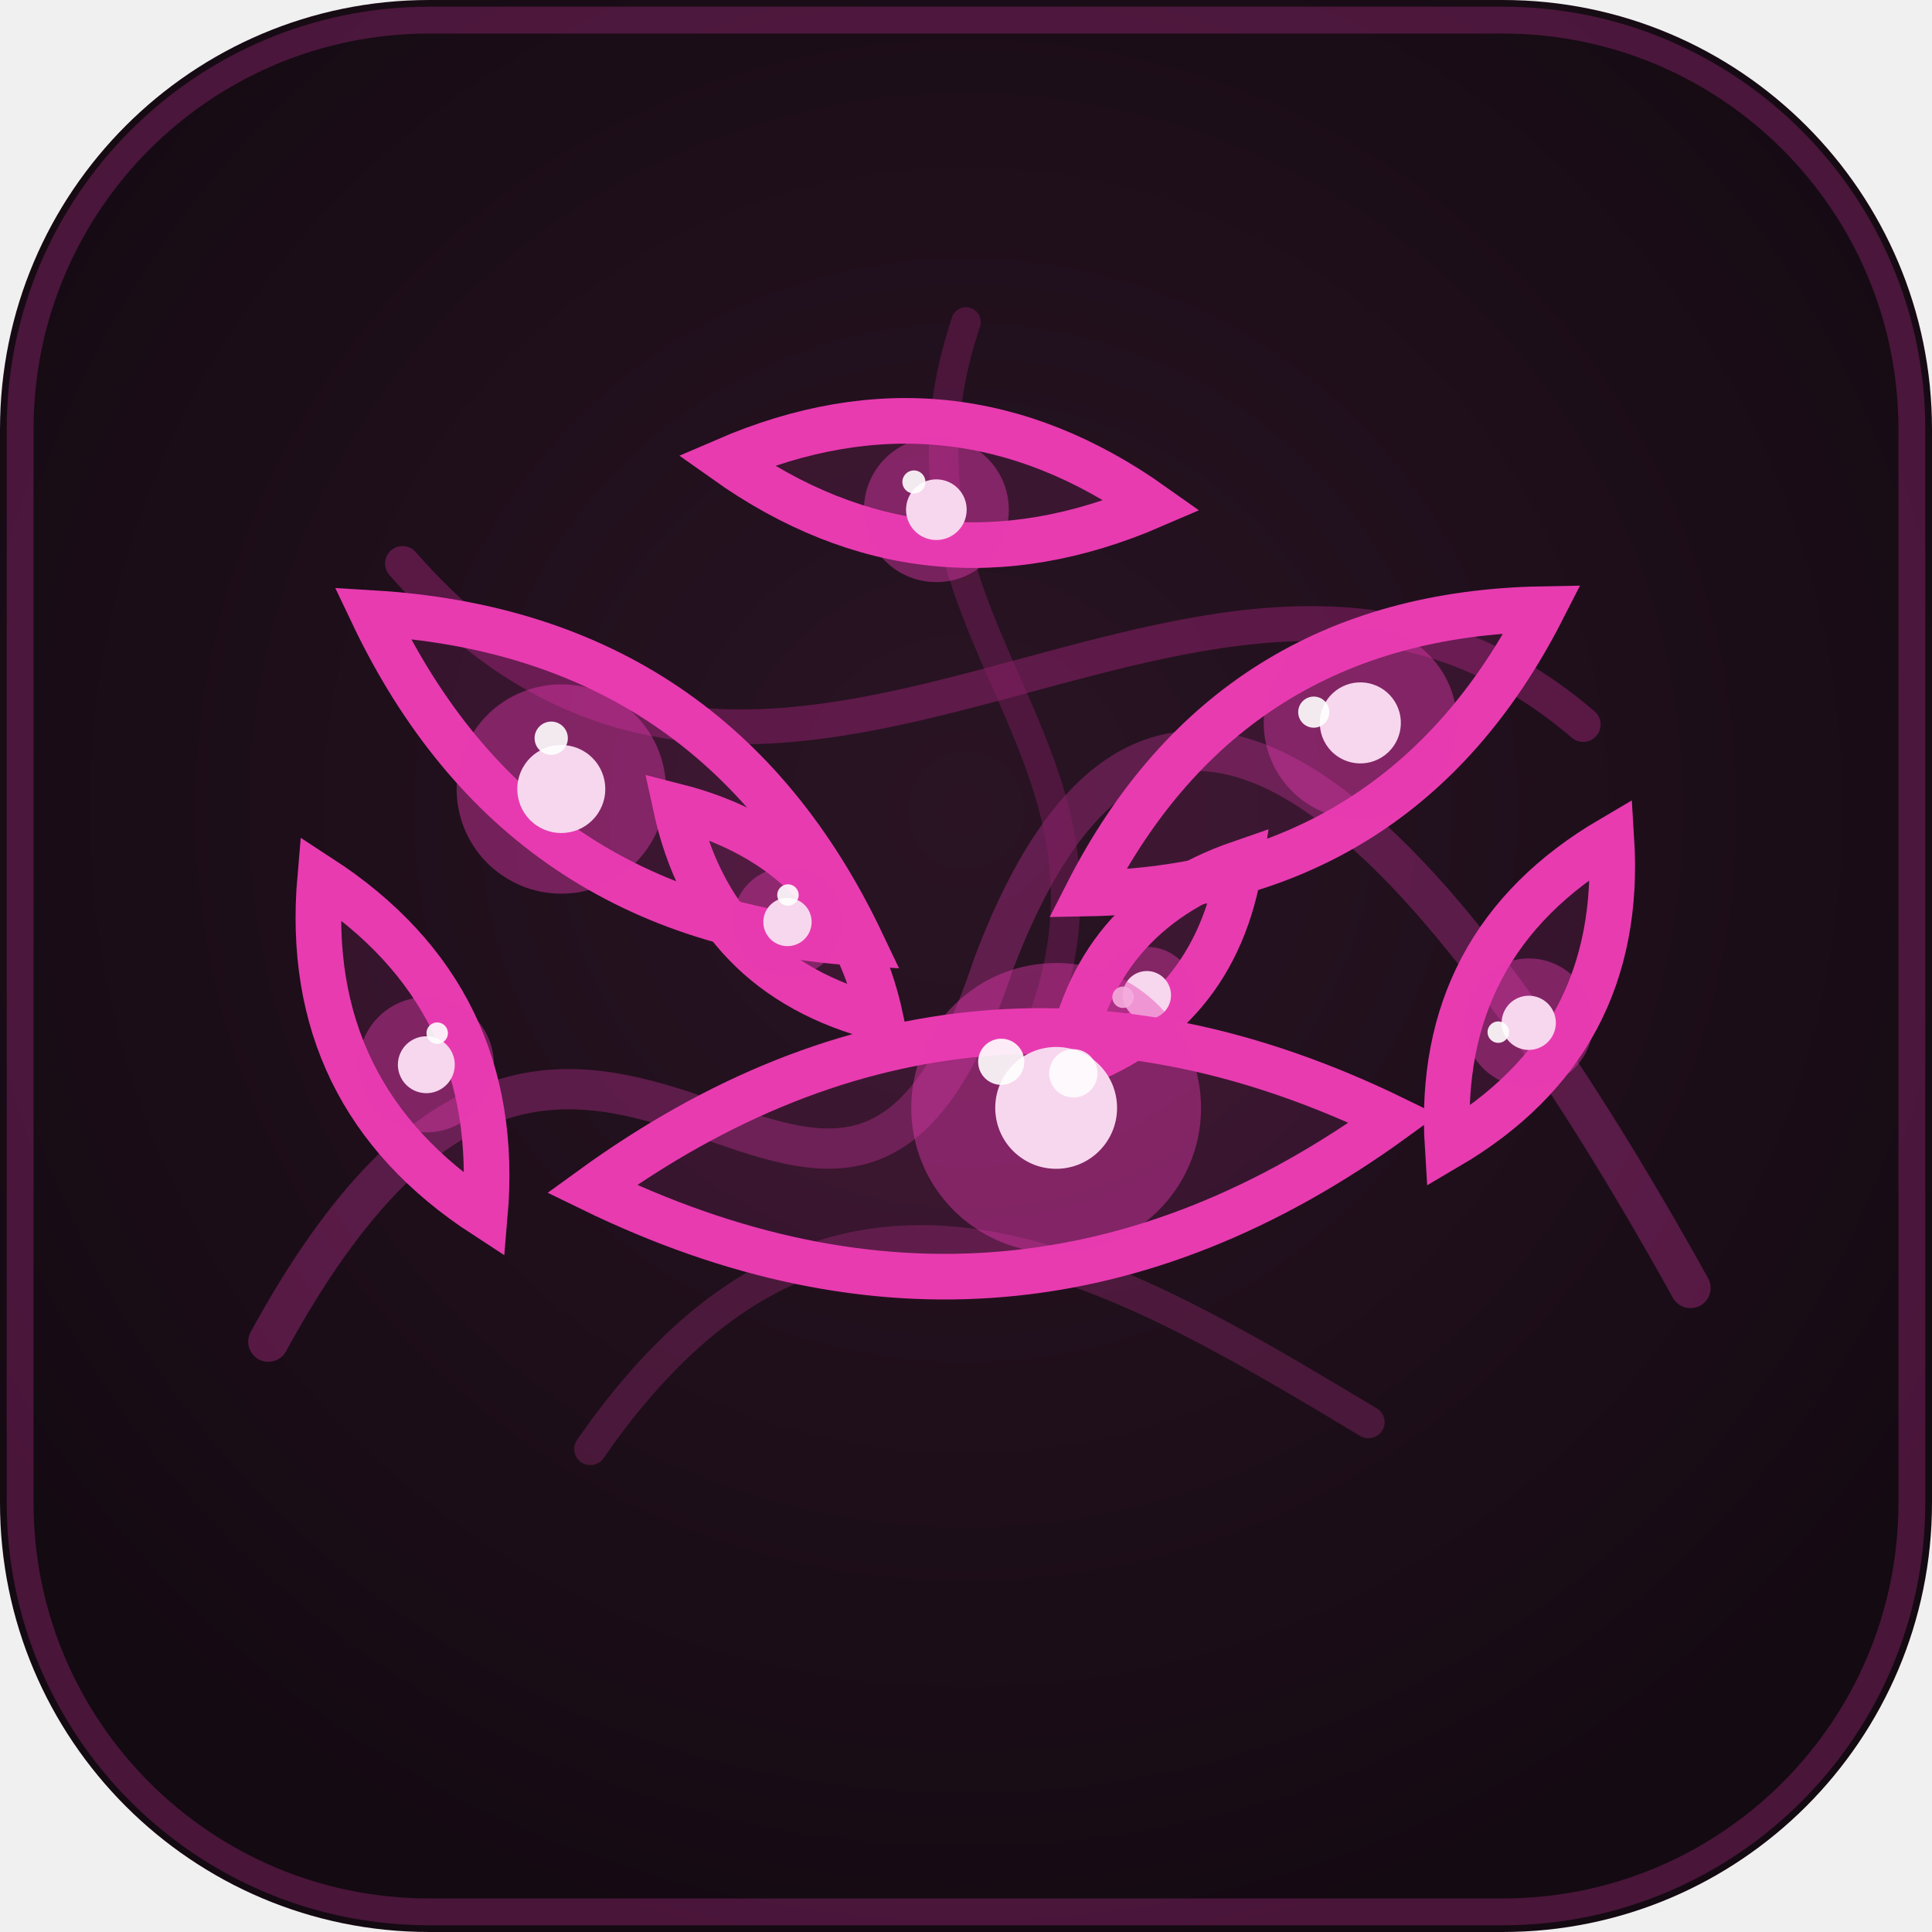
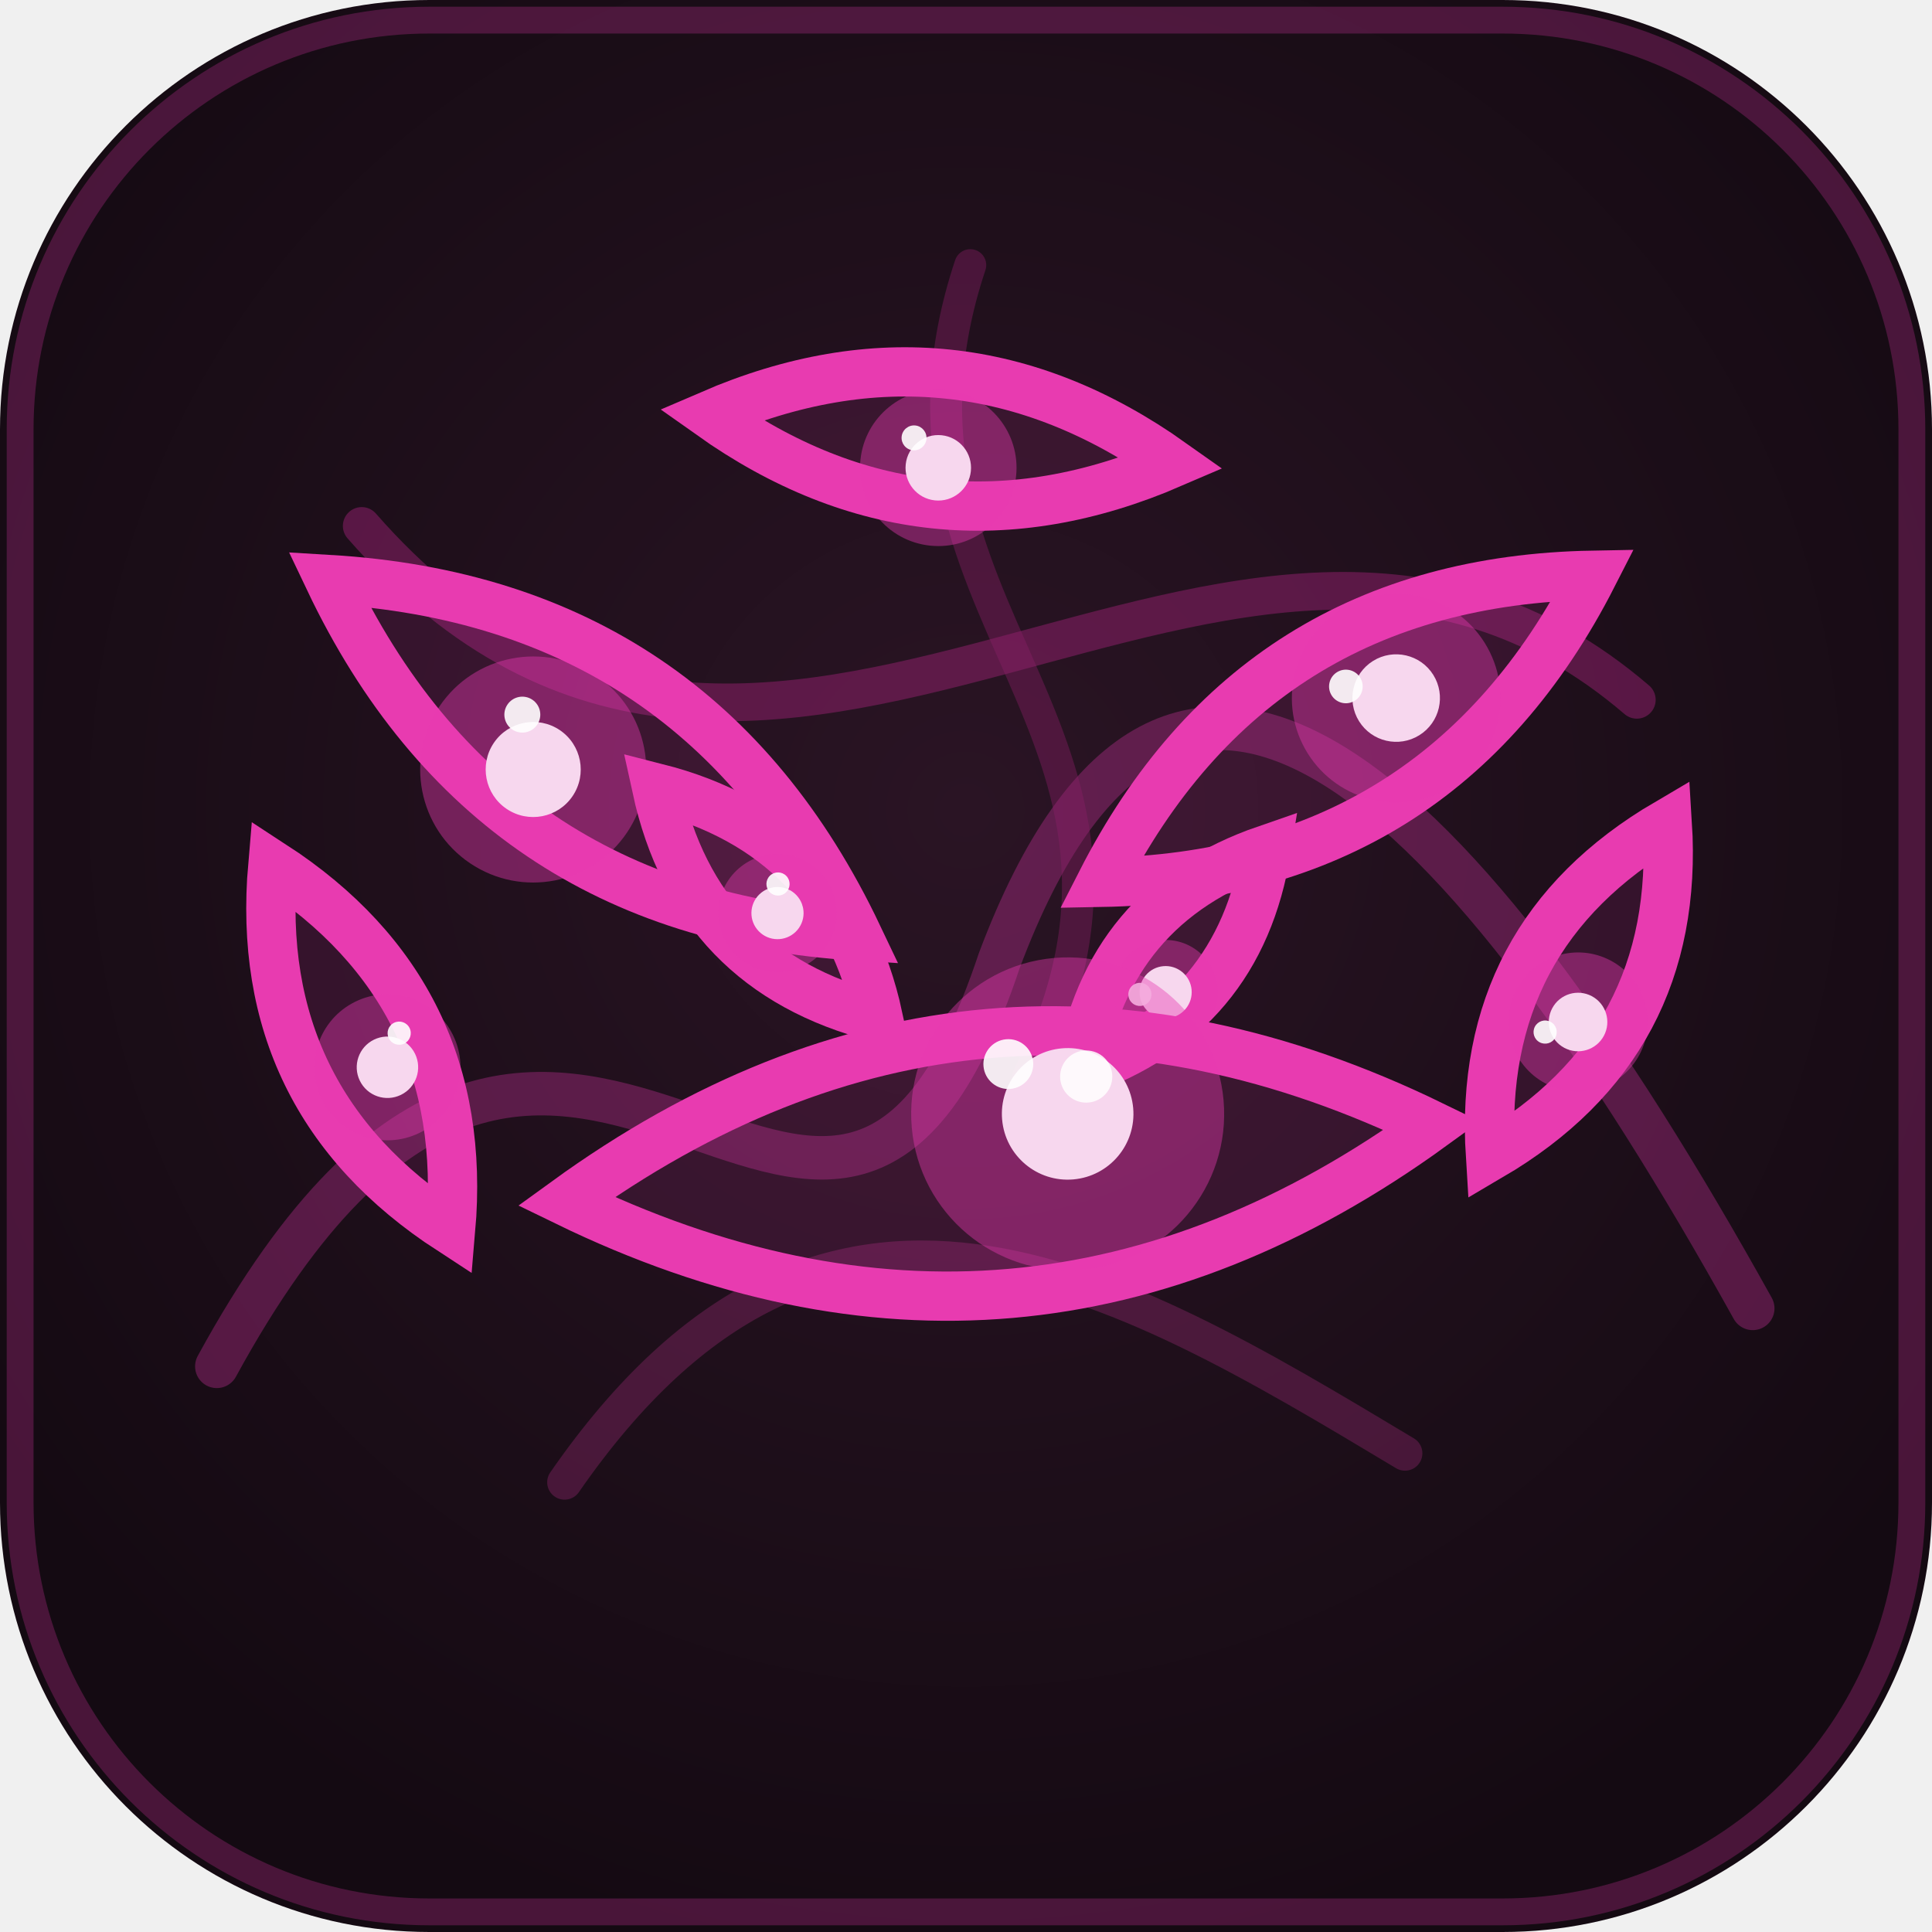
<svg xmlns="http://www.w3.org/2000/svg" width="240" height="240" viewBox="0 0 72 72">
  <style>.eye-pupil{transform-box:fill-box;transform-origin:center;animation:glance 7s ease-in-out infinite}.crest-blink{transform-box:fill-box;transform-origin:center;animation:blink 5.3s ease-in-out infinite}@keyframes glance{0%,18%{transform:translate(0,0)}25%,40%{transform:translate(1.5px,-.5px)}47%,61%{transform:translate(-1.5px,.35px)}68%,82%{transform:translate(.4px,1.2px)}89%,100%{transform:translate(0,0)}}@keyframes blink{0%,90%,100%{transform:scaleY(1)}93%{transform:scaleY(.1)}96%{transform:scaleY(1)}}@media (prefers-reduced-motion:reduce){.eye-pupil,.crest-blink{animation:none}}</style>
  <defs>
    <radialGradient id="g" cx="50%" cy="42%" r="60%">
      <stop offset="0%" stop-color="#2a1424" />
      <stop offset="100%" stop-color="#140a12" />
    </radialGradient>
  </defs>
  <rect width="72" height="72" rx="16" fill="url(#g)" />
  <rect x=".75" y=".75" width="70.5" height="70.5" rx="15.25" fill="none" stroke="#e83bb0" stroke-opacity=".25" />
-   <g transform="translate(4,6)">
+   <g transform="translate(1.6,3.4) scale(1.08)">
    <path d="M6 44 C18 22 27 48 33 30 C39 14 49 24 59 42" stroke="#e83bb0" stroke-opacity=".30" stroke-width="1.5" fill="none" stroke-linecap="round" />
    <path d="M11 15 C25 31 41 9 55 21" stroke="#8a1f68" stroke-opacity=".55" stroke-width="1.3" fill="none" stroke-linecap="round" />
    <path d="M18 48 C27 35 37 41 47 47" stroke="#e83bb0" stroke-opacity=".22" stroke-width="1.2" fill="none" stroke-linecap="round" />
    <path d="M32 6 C28 18 40 22 34 34" stroke="#8a1f68" stroke-opacity=".4" stroke-width="1.1" fill="none" stroke-linecap="round" />
    <g class="crest-blink" style="transform-box:fill-box;transform-origin:center">
      <g transform="translate(19 23) rotate(34)">
        <path d="M-11 0 Q0 -6.5 11 0 Q0 6.5 -11 0 Z" fill="#e83bb0" fill-opacity=".12" stroke="#e83bb0" stroke-width="1.7" />
        <g class="pupil eye-pupil" data-tilt="34" data-travel="1.9">
          <circle cx="-1.5" cy="1.5" r="3.90" fill="#e83bb0" fill-opacity=".42" />
          <circle cx="-1.5" cy="1.5" r="1.64" fill="#f7d7ee" />
          <circle cx="-2.87" cy="0.14" r="0.62" fill="#fff" fill-opacity=".9" />
        </g>
      </g>
      <g transform="translate(45 22) rotate(-32)">
        <path d="M-10 0 Q0 -6 10 0 Q0 6 -10 0 Z" fill="#e83bb0" fill-opacity=".12" stroke="#e83bb0" stroke-width="1.7" />
        <g class="pupil eye-pupil" data-tilt="-32" data-travel="1.8">
          <circle cx="2" cy="0" r="3.60" fill="#e83bb0" fill-opacity=".42" />
          <circle cx="2" cy="0" r="1.51" fill="#f7d7ee" />
          <circle cx="0.74" cy="-1.26" r="0.58" fill="#fff" fill-opacity=".9" />
        </g>
      </g>
      <g transform="translate(31 12) rotate(6)">
        <path d="M-8 0 Q0 -4.5 8 0 Q0 4.5 -8 0 Z" fill="#e83bb0" fill-opacity=".12" stroke="#e83bb0" stroke-width="1.7" />
        <g class="pupil eye-pupil" data-tilt="6" data-travel="1.3">
          <circle cx="0" cy="1" r="2.70" fill="#e83bb0" fill-opacity=".42" />
          <circle cx="0" cy="1" r="1.13" fill="#f7d7ee" />
          <circle cx="-0.94" cy="0.06" r="0.43" fill="#fff" fill-opacity=".9" />
        </g>
      </g>
      <g transform="translate(11 33) rotate(64)">
        <path d="M-7 0 Q0 -4.2 7 0 Q0 4.2 -7 0 Z" fill="#e83bb0" fill-opacity=".12" stroke="#e83bb0" stroke-width="1.7" />
        <g class="pupil eye-pupil" data-tilt="64" data-travel="1.3">
          <circle cx="1" cy="-0.5" r="2.52" fill="#e83bb0" fill-opacity=".42" />
          <circle cx="1" cy="-0.5" r="1.06" fill="#f7d7ee" />
          <circle cx="0.12" cy="-1.38" r="0.40" fill="#fff" fill-opacity=".9" />
        </g>
      </g>
      <g transform="translate(53 31) rotate(-62)">
        <path d="M-6.5 0 Q0 -4 6.5 0 Q0 4 -6.5 0 Z" fill="#e83bb0" fill-opacity=".12" stroke="#e83bb0" stroke-width="1.7" />
        <g class="pupil eye-pupil" data-tilt="-62" data-travel="1.2">
          <circle cx="-1" cy="0.5" r="2.40" fill="#e83bb0" fill-opacity=".42" />
          <circle cx="-1" cy="0.5" r="1.01" fill="#f7d7ee" />
          <circle cx="-1.84" cy="-0.34" r="0.40" fill="#fff" fill-opacity=".9" />
        </g>
      </g>
      <g transform="translate(25 28) rotate(46)">
        <path d="M-5.5 0 Q0 -3.4 5.5 0 Q0 3.4 -5.5 0 Z" fill="#e83bb0" fill-opacity=".12" stroke="#e83bb0" stroke-width="1.7" />
        <g class="pupil eye-pupil" data-tilt="46" data-travel="1.2">
          <circle cx="0.5" cy="0" r="2.04" fill="#e83bb0" fill-opacity=".42" />
          <circle cx="0.5" cy="0" r="0.90" fill="#f7d7ee" />
          <circle cx="-0.21" cy="-0.71" r="0.40" fill="#fff" fill-opacity=".9" />
        </g>
      </g>
      <g transform="translate(39 30) rotate(-50)">
        <path d="M-5 0 Q0 -3 5 0 Q0 3 -5 0 Z" fill="#e83bb0" fill-opacity=".12" stroke="#e83bb0" stroke-width="1.7" />
        <g class="pupil eye-pupil" data-tilt="-50" data-travel="1.2">
          <circle cx="-1" cy="0.5" r="1.80" fill="#e83bb0" fill-opacity=".42" />
          <circle cx="-1" cy="0.5" r="0.90" fill="#f7d7ee" />
          <circle cx="-1.63" cy="-0.13" r="0.40" fill="#fff" fill-opacity=".9" />
        </g>
      </g>
      <g transform="translate(33 37) rotate(-5)">
        <path d="M-15 0 Q0 -9 15 0 Q0 9 -15 0 Z" fill="#e83bb0" fill-opacity=".12" stroke="#e83bb0" stroke-width="1.7" />
        <g class="pupil eye-pupil" data-tilt="-5" data-travel="2.7">
          <circle cx="2.5" cy="-1.5" r="5.40" fill="#e83bb0" fill-opacity=".42" />
          <circle cx="2.5" cy="-1.5" r="2.27" fill="#f7d7ee" />
          <circle cx="0.61" cy="-3.39" r="0.86" fill="#fff" fill-opacity=".9" />
        </g>
      </g>
      <circle cx="36" cy="34" r=".9" fill="#ffffff" fill-opacity=".85" />
    </g>
  </g>
</svg>
